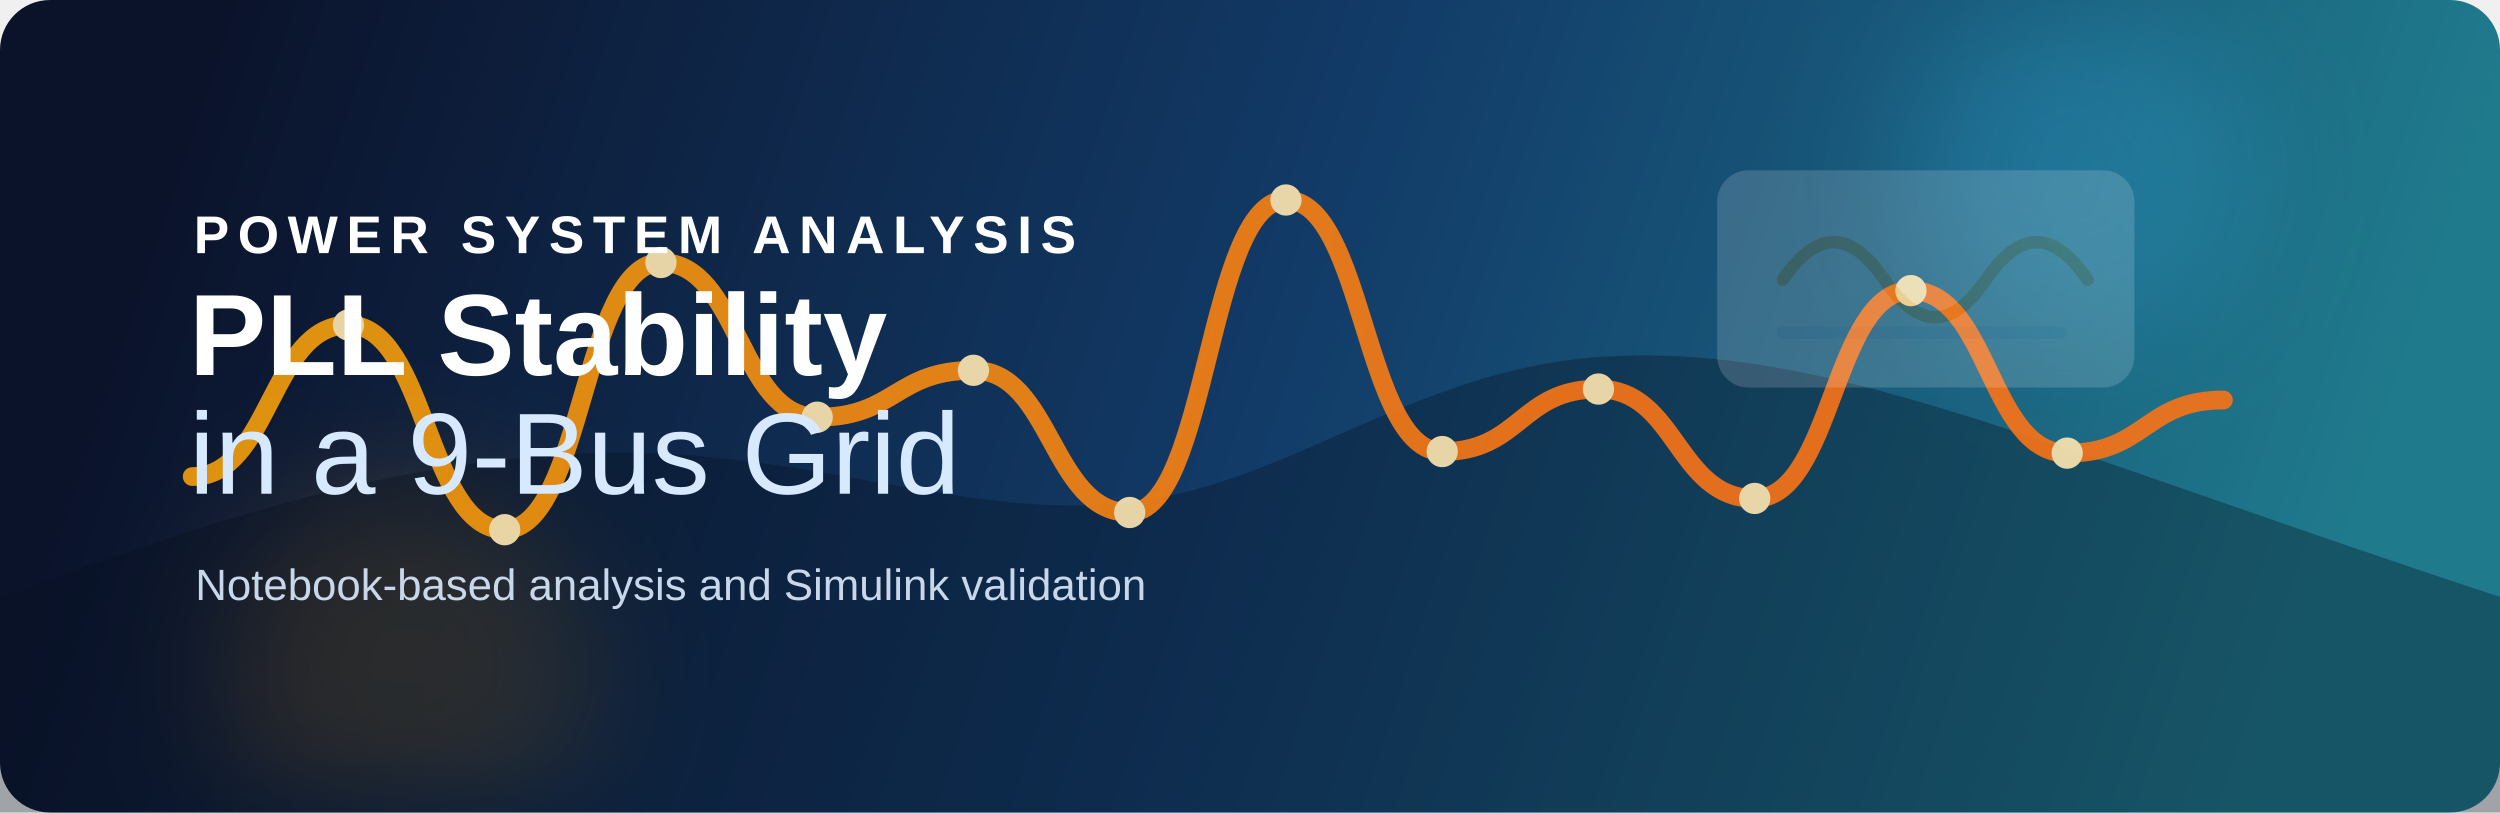
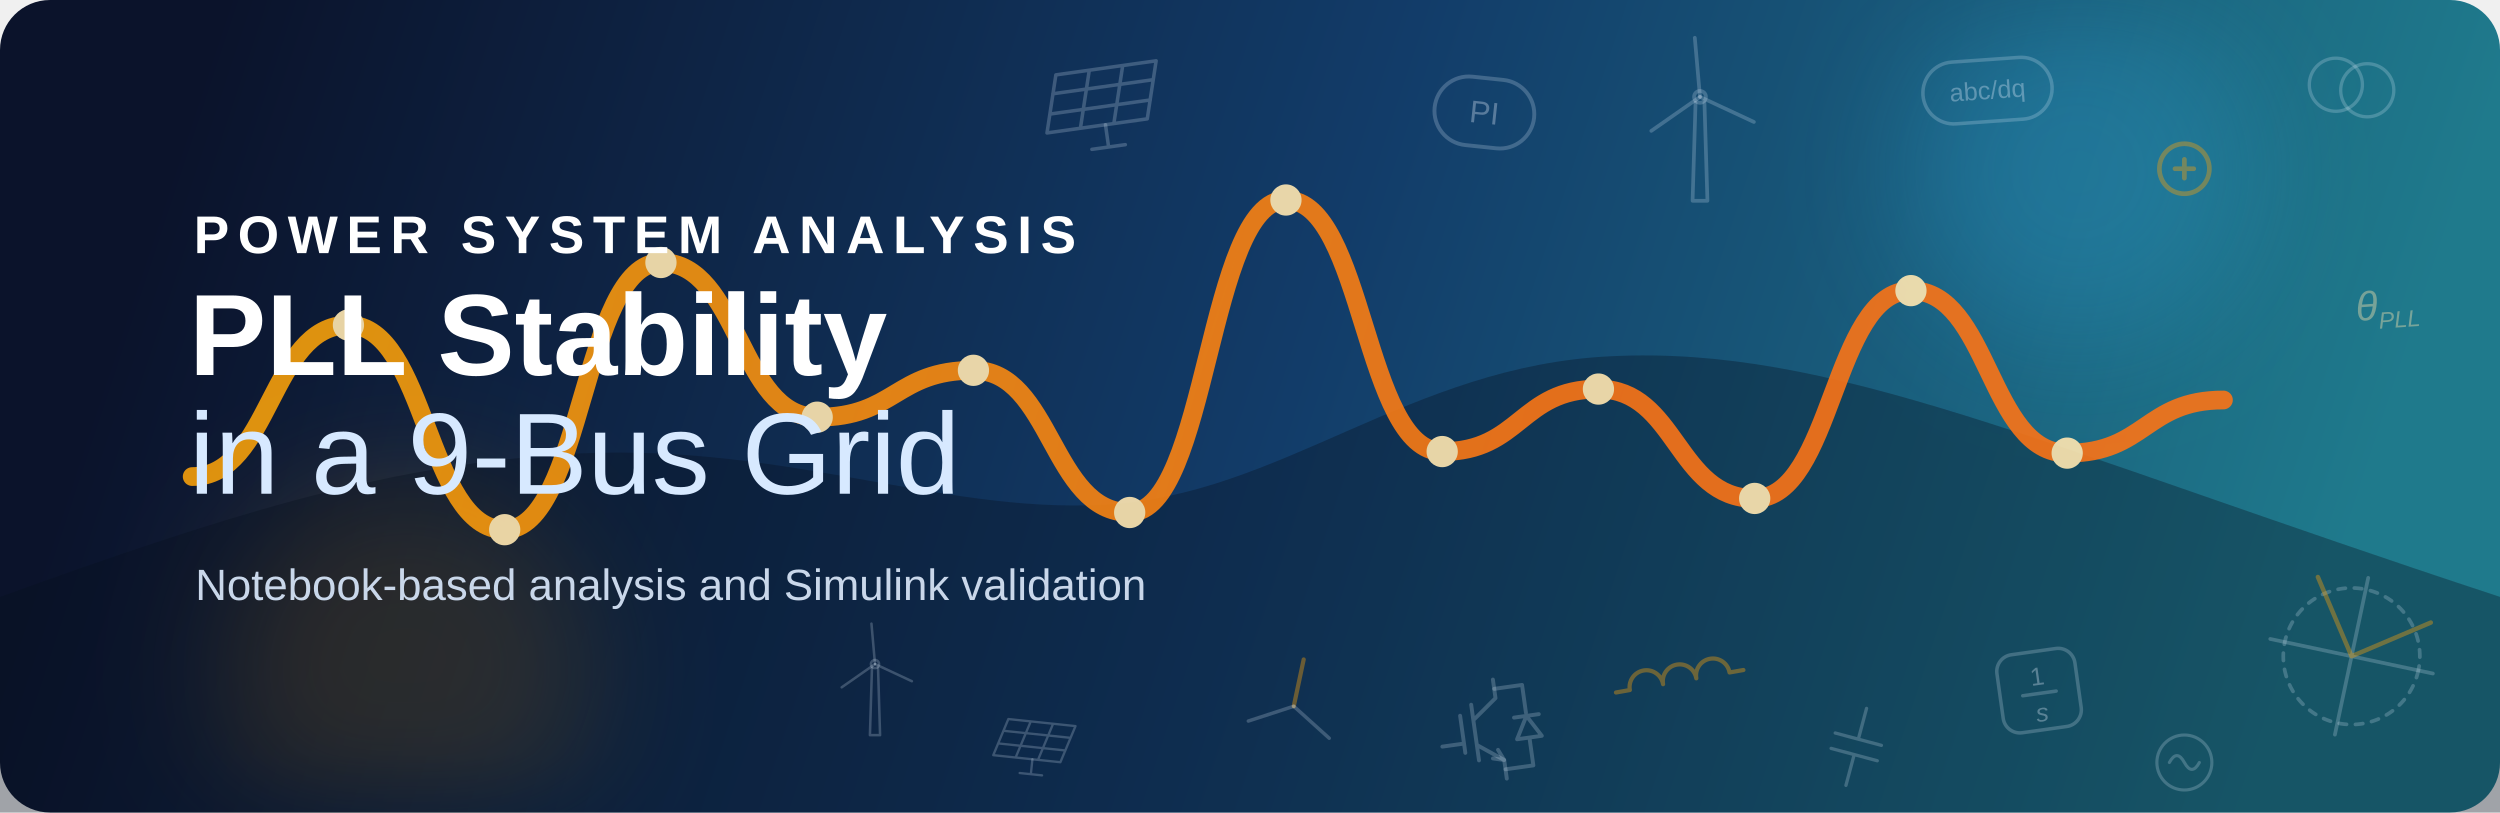
<svg xmlns="http://www.w3.org/2000/svg" width="1600" height="520" viewBox="0 0 1600 520" fill="none">
  <defs>
    <linearGradient id="bg" x1="130" y1="40" x2="1460" y2="480" gradientUnits="userSpaceOnUse">
      <stop stop-color="#0B132B" />
      <stop offset="0.52" stop-color="#123C69" />
      <stop offset="1" stop-color="#1F7A8C" />
    </linearGradient>
    <linearGradient id="accent" x1="248" y1="124" x2="1017" y2="353" gradientUnits="userSpaceOnUse">
      <stop stop-color="#F59E0B" />
      <stop offset="1" stop-color="#F97316" />
    </linearGradient>
    <filter id="blur" x="0" y="0" width="1600" height="520" filterUnits="userSpaceOnUse" color-interpolation-filters="sRGB">
      <feGaussianBlur stdDeviation="40" />
+     </filter>
+     <filter id="glow" x="-20%" y="-20%" width="140%" height="140%">
+       <feGaussianBlur stdDeviation="6" result="b" />
+       <feMerge>
+         <feMergeNode in="b" />
+         <feMergeNode in="SourceGraphic" />
+       </feMerge>
    </filter>
  </defs>
  <rect width="1600" height="520" rx="32" fill="url(#bg)" />
  <g opacity="0.2" filter="url(#blur)">
    <circle cx="1330" cy="110" r="110" fill="#38BDF8" />
    <circle cx="260" cy="430" r="120" fill="#F59E0B" />
  </g>
  <path d="M0 382C144 330 242 299 357 291C497 281 599 329 707 323C820 317 902 234 1031 228C1172 221 1302 284 1600 382V520H0V382Z" fill="#08101F" fill-opacity="0.34" />
  <g opacity="0.9">
    <path d="M123 305C173 305 173 208 223 208C273 208 273 339 323 339C373 339 373 168 423 168C473 168 473 267 523 267C573 267 573 237 623 237C673 237 673 328 723 328C773 328 773 128 823 128C873 128 873 289 923 289C973 289 973 249 1023 249C1073 249 1073 319 1123 319C1173 319 1173 186 1223 186C1273 186 1273 290 1323 290C1373 290 1373 256 1423 256" stroke="url(#accent)" stroke-width="12" stroke-linecap="round" />
    <circle cx="223" cy="208" r="10" fill="#FFE7B0" />
    <circle cx="323" cy="339" r="10" fill="#FFE7B0" />
    <circle cx="423" cy="168" r="10" fill="#FFE7B0" />
    <circle cx="523" cy="267" r="10" fill="#FFE7B0" />
    <circle cx="623" cy="237" r="10" fill="#FFE7B0" />
    <circle cx="723" cy="328" r="10" fill="#FFE7B0" />
    <circle cx="823" cy="128" r="10" fill="#FFE7B0" />
    <circle cx="923" cy="289" r="10" fill="#FFE7B0" />
    <circle cx="1023" cy="249" r="10" fill="#FFE7B0" />
    <circle cx="1123" cy="319" r="10" fill="#FFE7B0" />
    <circle cx="1223" cy="186" r="10" fill="#FFE7B0" />
    <circle cx="1323" cy="290" r="10" fill="#FFE7B0" />
  </g>
-   <g opacity="0.16">
-     <rect x="1099" y="109" width="267" height="139" rx="20" fill="white" />
-     <path d="M1141 213H1319" stroke="#D8E6F7" stroke-width="8" stroke-linecap="round" />
-     <path d="M1141 179C1163 147 1184 147 1206 179C1228 211 1249 211 1271 179C1293 147 1314 147 1336 179" stroke="#F59E0B" stroke-width="8" stroke-linecap="round" />
+   <g>
+     <g transform="translate(705 62) rotate(-8) scale(0.9)">
+       <path d="M-42 20L-30 -20H42L30 20Z M-38 7H34M-34 -7H38 M-6 -20L-18 20M18 -20L6 20" stroke="#E6F0FF" stroke-opacity="0.22" stroke-width="2.5" stroke-linecap="round" stroke-linejoin="round" fill="none" />
+       <path d="M0 20V36M-12 36H12" stroke="#E6F0FF" stroke-opacity="0.22" stroke-width="2.5" stroke-linecap="round" stroke-linejoin="round" fill="none" />
+     </g>
+     <g transform="translate(950 72) rotate(6) scale(1.0)">
+       <rect x="-32" y="-22" width="64" height="44" rx="22" stroke="#E6F0FF" stroke-opacity="0.22" stroke-width="2.5" stroke-linecap="round" stroke-linejoin="round" fill="none" />
+       <text x="0" y="7" text-anchor="middle" fill="#E6F0FF" fill-opacity="0.33" font-family="Segoe UI, Arial, sans-serif" font-size="20" font-weight="500">PI</text>
+     </g>
+     <g transform="translate(1088 62) rotate(0) scale(0.95)">
+       <path d="M-3 4L-5 70H5L3 4" stroke="#E6F0FF" stroke-opacity="0.22" stroke-width="2.5" stroke-linecap="round" stroke-linejoin="round" fill="none" />
+       <circle cx="0" cy="0" r="4" stroke="#E6F0FF" stroke-opacity="0.22" stroke-width="2.5" stroke-linecap="round" stroke-linejoin="round" fill="none" />
+       <path d="M0 0L-3.5 -39.8" stroke="#E6F0FF" stroke-opacity="0.22" stroke-width="2.5" stroke-linecap="round" stroke-linejoin="round" fill="none" transform="rotate(0)" />
+       <path d="M0 0L-32.8 22.9" stroke="#E6F0FF" stroke-opacity="0.22" stroke-width="2.5" stroke-linecap="round" stroke-linejoin="round" fill="none" transform="rotate(0)" />
+       <path d="M0 0L36.3 16.9" stroke="#E6F0FF" stroke-opacity="0.22" stroke-width="2.5" stroke-linecap="round" stroke-linejoin="round" fill="none" transform="rotate(0)" />
+     </g>
+     <g transform="translate(1272 58) rotate(-4) scale(0.9)">
+       <rect x="-46" y="-22" width="92" height="44" rx="22" stroke="#E6F0FF" stroke-opacity="0.22" stroke-width="2.5" stroke-linecap="round" stroke-linejoin="round" fill="none" />
+       <text x="0" y="6" text-anchor="middle" fill="#E6F0FF" fill-opacity="0.33" font-family="Segoe UI, Arial, sans-serif" font-size="18" font-weight="500">abc/dq</text>
+     </g>
+     <g transform="translate(1398 108) rotate(0) scale(1.0)">
+       <circle r="16" stroke="url(#accent)" stroke-opacity="0.396" stroke-width="3" stroke-linecap="round" stroke-linejoin="round" fill="none" />
+       <path d="M-6 0H6M0 -6V6" stroke="url(#accent)" stroke-opacity="0.396" stroke-width="3" stroke-linecap="round" stroke-linejoin="round" fill="none" />
+     </g>
+     <g transform="translate(1505 56) rotate(10) scale(0.85)">
+       <circle cx="-12" r="20" stroke="#E6F0FF" stroke-opacity="0.22" stroke-width="2.5" stroke-linecap="round" stroke-linejoin="round" fill="none" />
+       <circle cx="12" r="20" stroke="#E6F0FF" stroke-opacity="0.22" stroke-width="2.5" stroke-linecap="round" stroke-linejoin="round" fill="none" />
+     </g>
+     <g transform="translate(1528 196) rotate(-4) scale(1.0)">
+       <text x="0" y="8" text-anchor="middle" fill="#FFE7B0" fill-opacity="0.396" font-family="Segoe UI, Arial, sans-serif" font-size="26" font-style="italic" font-weight="500">θ<tspan font-size="15" dy="6">PLL</tspan>
+       </text>
+     </g>
+     <g transform="translate(828 452) rotate(12) scale(0.9)">
+       <path d="M0 0L0.0 -34.0" stroke="url(#accent)" stroke-opacity="0.396" stroke-width="3" stroke-linecap="round" stroke-linejoin="round" fill="none" />
+       <path d="M0 0L29.4 17.0" stroke="#E6F0FF" stroke-opacity="0.22" stroke-width="2.5" stroke-linecap="round" stroke-linejoin="round" fill="none" />
+       <path d="M0 0L-29.4 17.0" stroke="#E6F0FF" stroke-opacity="0.22" stroke-width="2.5" stroke-linecap="round" stroke-linejoin="round" fill="none" />
+     </g>
+     <g transform="translate(950 468) rotate(-8) scale(1.0)">
+       <path d="M-6 -18V18M-14 -12V12M-28 6H-14M-6 -8L10 -20V-32M-6 8L10 20V32" stroke="#E6F0FF" stroke-opacity="0.22" stroke-width="2.5" stroke-linecap="round" stroke-linejoin="round" fill="none" />
+       <path d="M3 18L10 20L7 13" stroke="#E6F0FF" stroke-opacity="0.22" stroke-width="2.5" stroke-linecap="round" stroke-linejoin="round" fill="none" />
+       <path d="M10 -26H28V-8M10 26H28V8M20 8H36M20 8L28 -6L36 8M20 -6H36" stroke="#E6F0FF" stroke-opacity="0.22" stroke-width="2.5" stroke-linecap="round" stroke-linejoin="round" fill="none" />
+     </g>
+     <g transform="translate(1075 436) rotate(-10) scale(0.9)">
+       <path d="M-46 0H-36a12 12 0 0 1 24 0a12 12 0 0 1 24 0a12 12 0 0 1 24 0H46" stroke="url(#accent)" stroke-opacity="0.396" stroke-width="3" stroke-linecap="round" stroke-linejoin="round" fill="none" />
+     </g>
+     <g transform="translate(1188 478) rotate(15) scale(0.85)">
+       <path d="M0 -30V-6M-18 -6H18M-18 6H18M0 6V30" stroke="#E6F0FF" stroke-opacity="0.22" stroke-width="2.5" stroke-linecap="round" stroke-linejoin="round" fill="none" />
+     </g>
+     <g transform="translate(1305 442) rotate(-8) scale(0.9)">
+       <rect x="-28" y="-28" width="56" height="56" rx="12" stroke="#E6F0FF" stroke-opacity="0.22" stroke-width="2.5" stroke-linecap="round" stroke-linejoin="round" fill="none" />
+       <text x="0" y="-4" text-anchor="middle" fill="#E6F0FF" fill-opacity="0.33" font-family="Segoe UI, Arial, sans-serif" font-size="18" font-weight="500">1</text>
+       <path d="M-12 2H12" stroke="#E6F0FF" stroke-opacity="0.22" stroke-width="2.5" stroke-linecap="round" stroke-linejoin="round" fill="none" />
+       <text x="0" y="22" text-anchor="middle" fill="#E6F0FF" fill-opacity="0.33" font-family="Segoe UI, Arial, sans-serif" font-size="18" font-style="italic" font-weight="500">s</text>
+     </g>
+     <g transform="translate(1398 488) rotate(0) scale(0.8)">
+       <circle r="22" stroke="#E6F0FF" stroke-opacity="0.22" stroke-width="2.5" stroke-linecap="round" stroke-linejoin="round" fill="none" />
+       <path d="M-12 0q6-11 12 0t12 0" stroke="#E6F0FF" stroke-opacity="0.22" stroke-width="2.5" stroke-linecap="round" stroke-linejoin="round" fill="none" />
+     </g>
+     <g transform="translate(1505 420) rotate(12) scale(0.95)">
+       <circle r="46" stroke="#E6F0FF" stroke-opacity="0.22" stroke-width="2.5" stroke-linecap="round" stroke-linejoin="round" fill="none" stroke-dasharray="5 6" />
+       <path d="M-56 0H56M0 54V-54" stroke="#E6F0FF" stroke-opacity="0.22" stroke-width="2.5" stroke-linecap="round" stroke-linejoin="round" fill="none" />
+       <path d="M0 0L47.5 -33.3M0 0L-33.3 -47.5" stroke="url(#accent)" stroke-opacity="0.396" stroke-width="3" stroke-linecap="round" stroke-linejoin="round" fill="none" />
+     </g>
+     <g transform="translate(560 425) rotate(0) scale(0.65)">
+       <path d="M-3 4L-5 70H5L3 4" stroke="#E6F0FF" stroke-opacity="0.22" stroke-width="2.5" stroke-linecap="round" stroke-linejoin="round" fill="none" />
+       <circle cx="0" cy="0" r="4" stroke="#E6F0FF" stroke-opacity="0.22" stroke-width="2.5" stroke-linecap="round" stroke-linejoin="round" fill="none" />
+       <path d="M0 0L-3.5 -39.8" stroke="#E6F0FF" stroke-opacity="0.22" stroke-width="2.5" stroke-linecap="round" stroke-linejoin="round" fill="none" transform="rotate(0)" />
+       <path d="M0 0L-32.8 22.9" stroke="#E6F0FF" stroke-opacity="0.22" stroke-width="2.5" stroke-linecap="round" stroke-linejoin="round" fill="none" transform="rotate(0)" />
+       <path d="M0 0L36.3 16.9" stroke="#E6F0FF" stroke-opacity="0.22" stroke-width="2.5" stroke-linecap="round" stroke-linejoin="round" fill="none" transform="rotate(0)" />
+     </g>
+     <g transform="translate(662 474) rotate(6) scale(0.6)">
+       <path d="M-42 20L-30 -20H42L30 20Z M-38 7H34M-34 -7H38 M-6 -20L-18 20M18 -20L6 20" stroke="#E6F0FF" stroke-opacity="0.22" stroke-width="2.5" stroke-linecap="round" stroke-linejoin="round" fill="none" />
+       <path d="M0 20V36M-12 36H12" stroke="#E6F0FF" stroke-opacity="0.22" stroke-width="2.5" stroke-linecap="round" stroke-linejoin="round" fill="none" />
+     </g>
  </g>
  <text x="124" y="162" fill="white" font-family="Segoe UI, Arial, sans-serif" font-size="34" font-weight="700" letter-spacing="5.5">POWER SYSTEM ANALYSIS</text>
  <text x="121" y="240" fill="white" font-family="Segoe UI, Arial, sans-serif" font-size="74" font-weight="800">PLL Stability</text>
  <text x="121" y="316" fill="#D7E9FF" font-family="Segoe UI, Arial, sans-serif" font-size="74" font-weight="300">in a 9-Bus Grid</text>
  <text x="125" y="384" fill="#C9D7EA" font-family="Segoe UI, Arial, sans-serif" font-size="28" font-weight="500">Notebook-based analysis and Simulink validation</text>
</svg>
